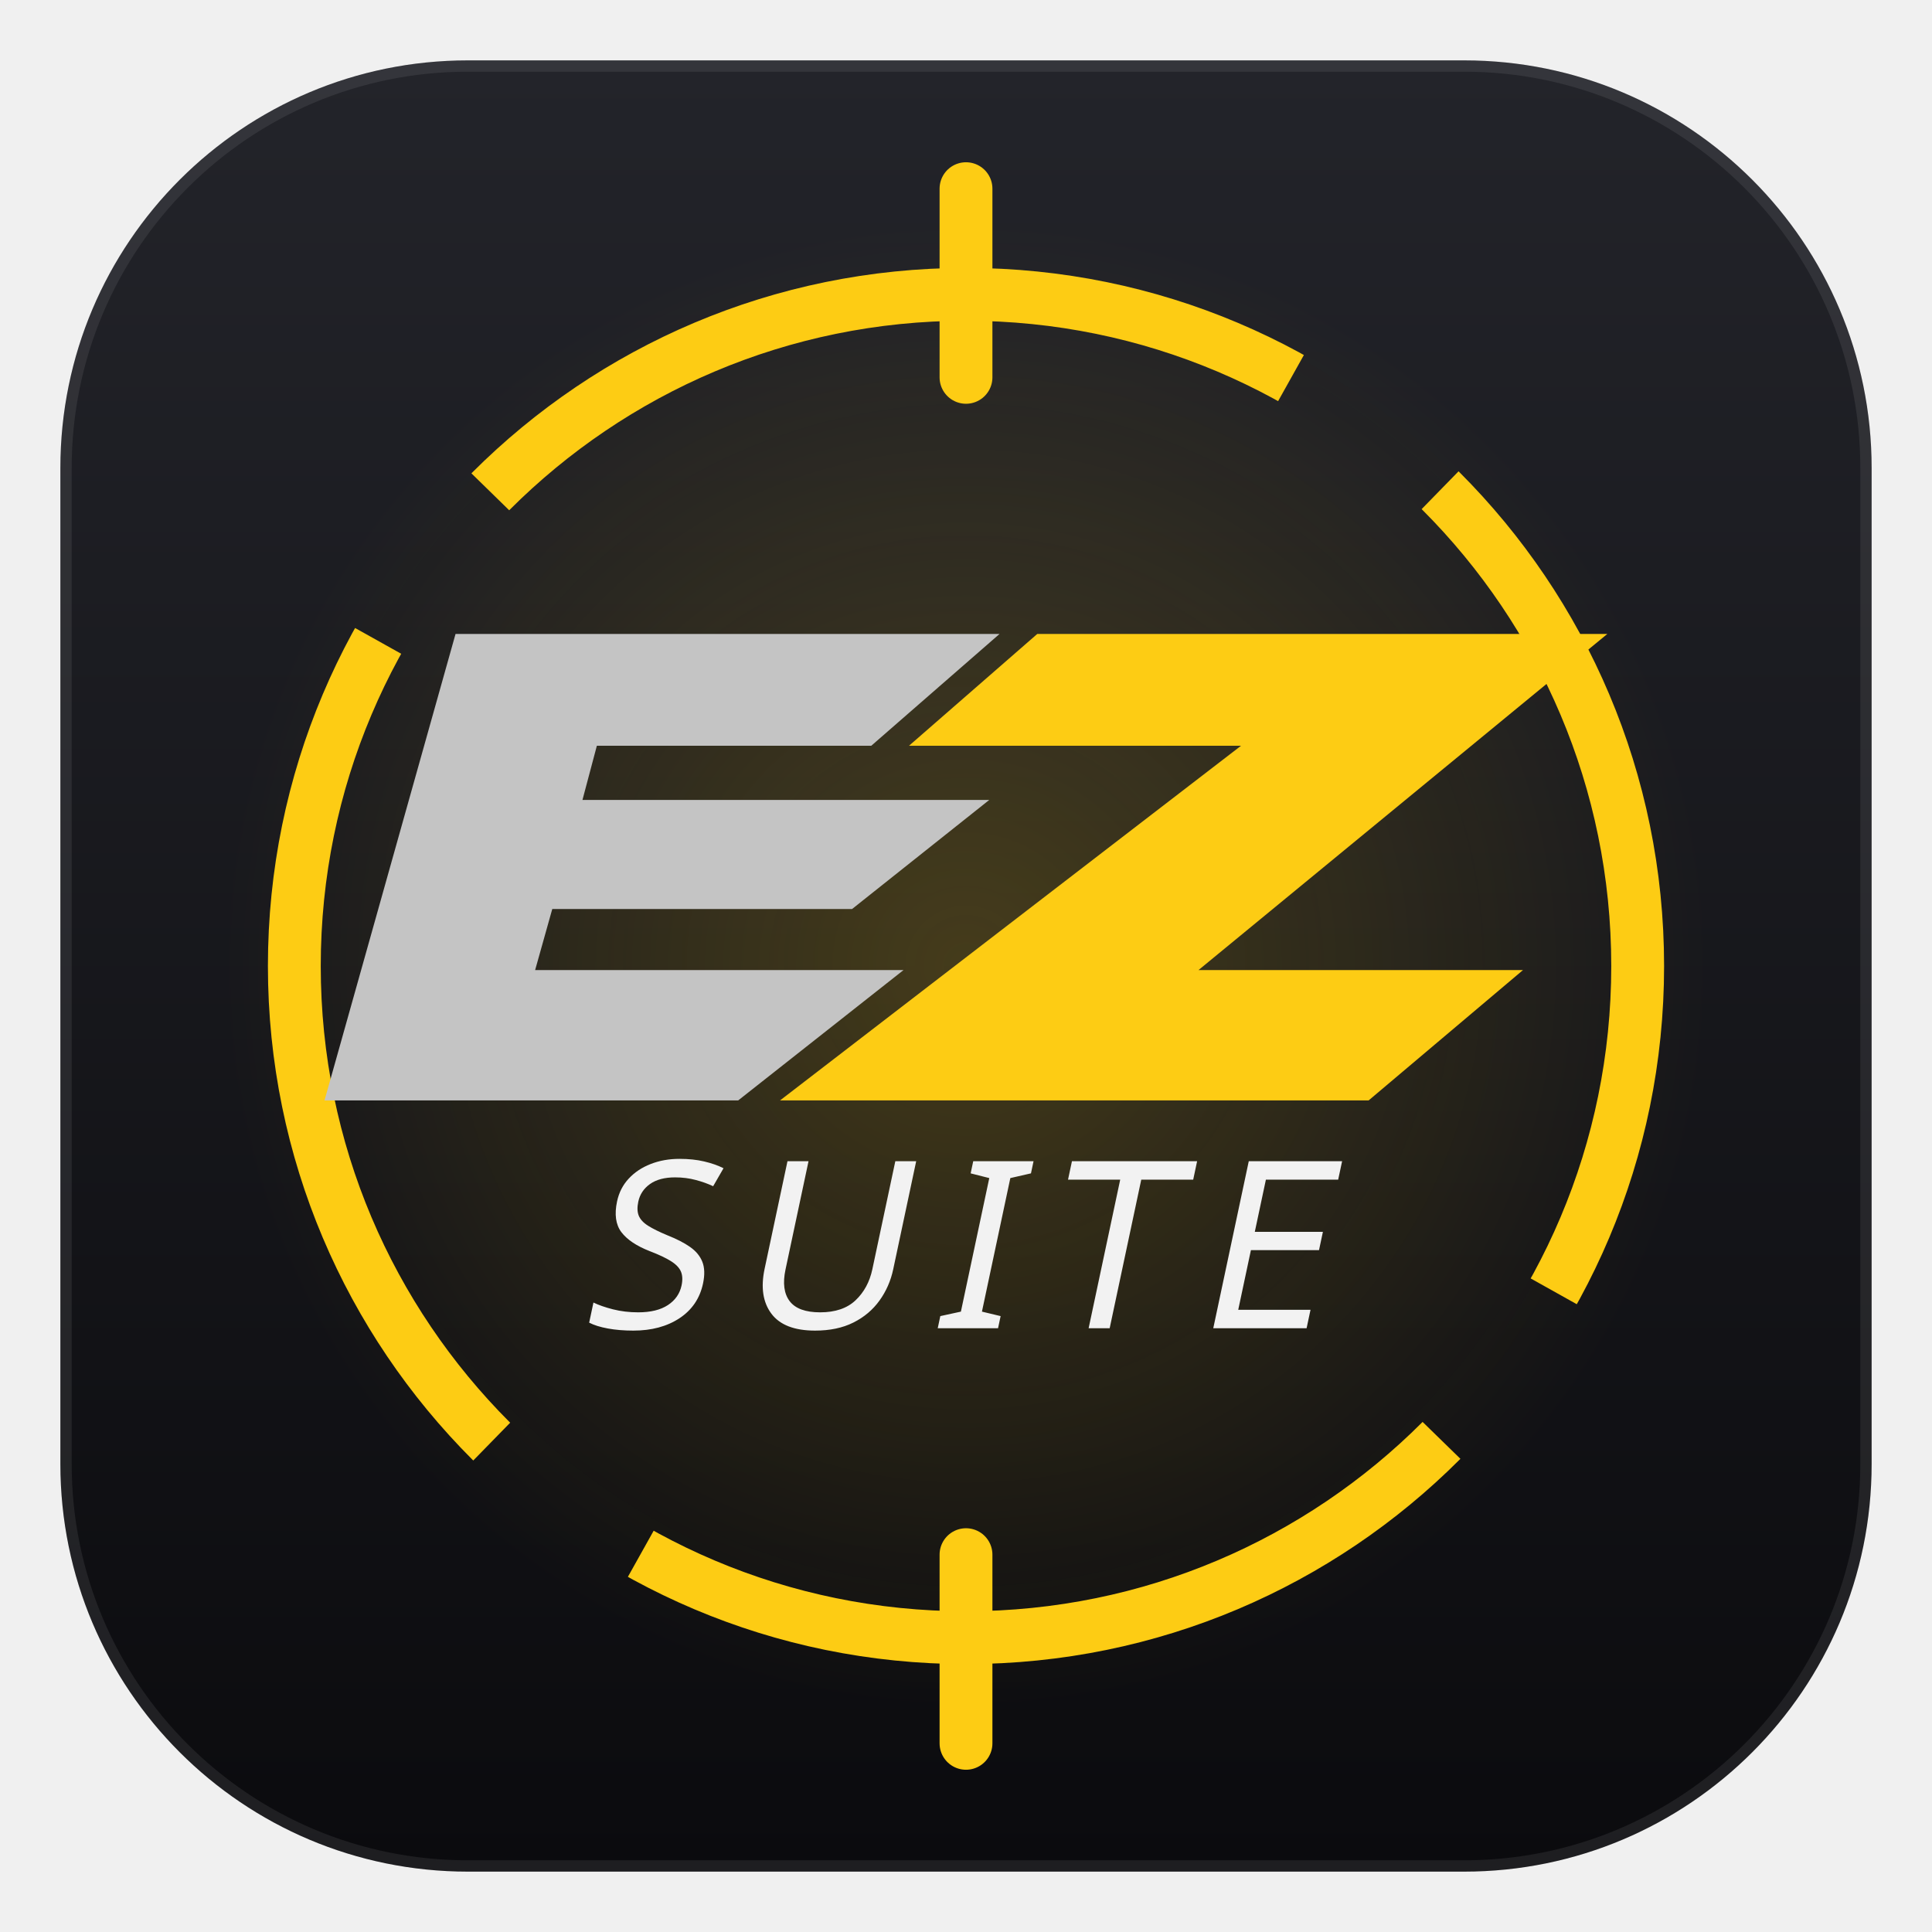
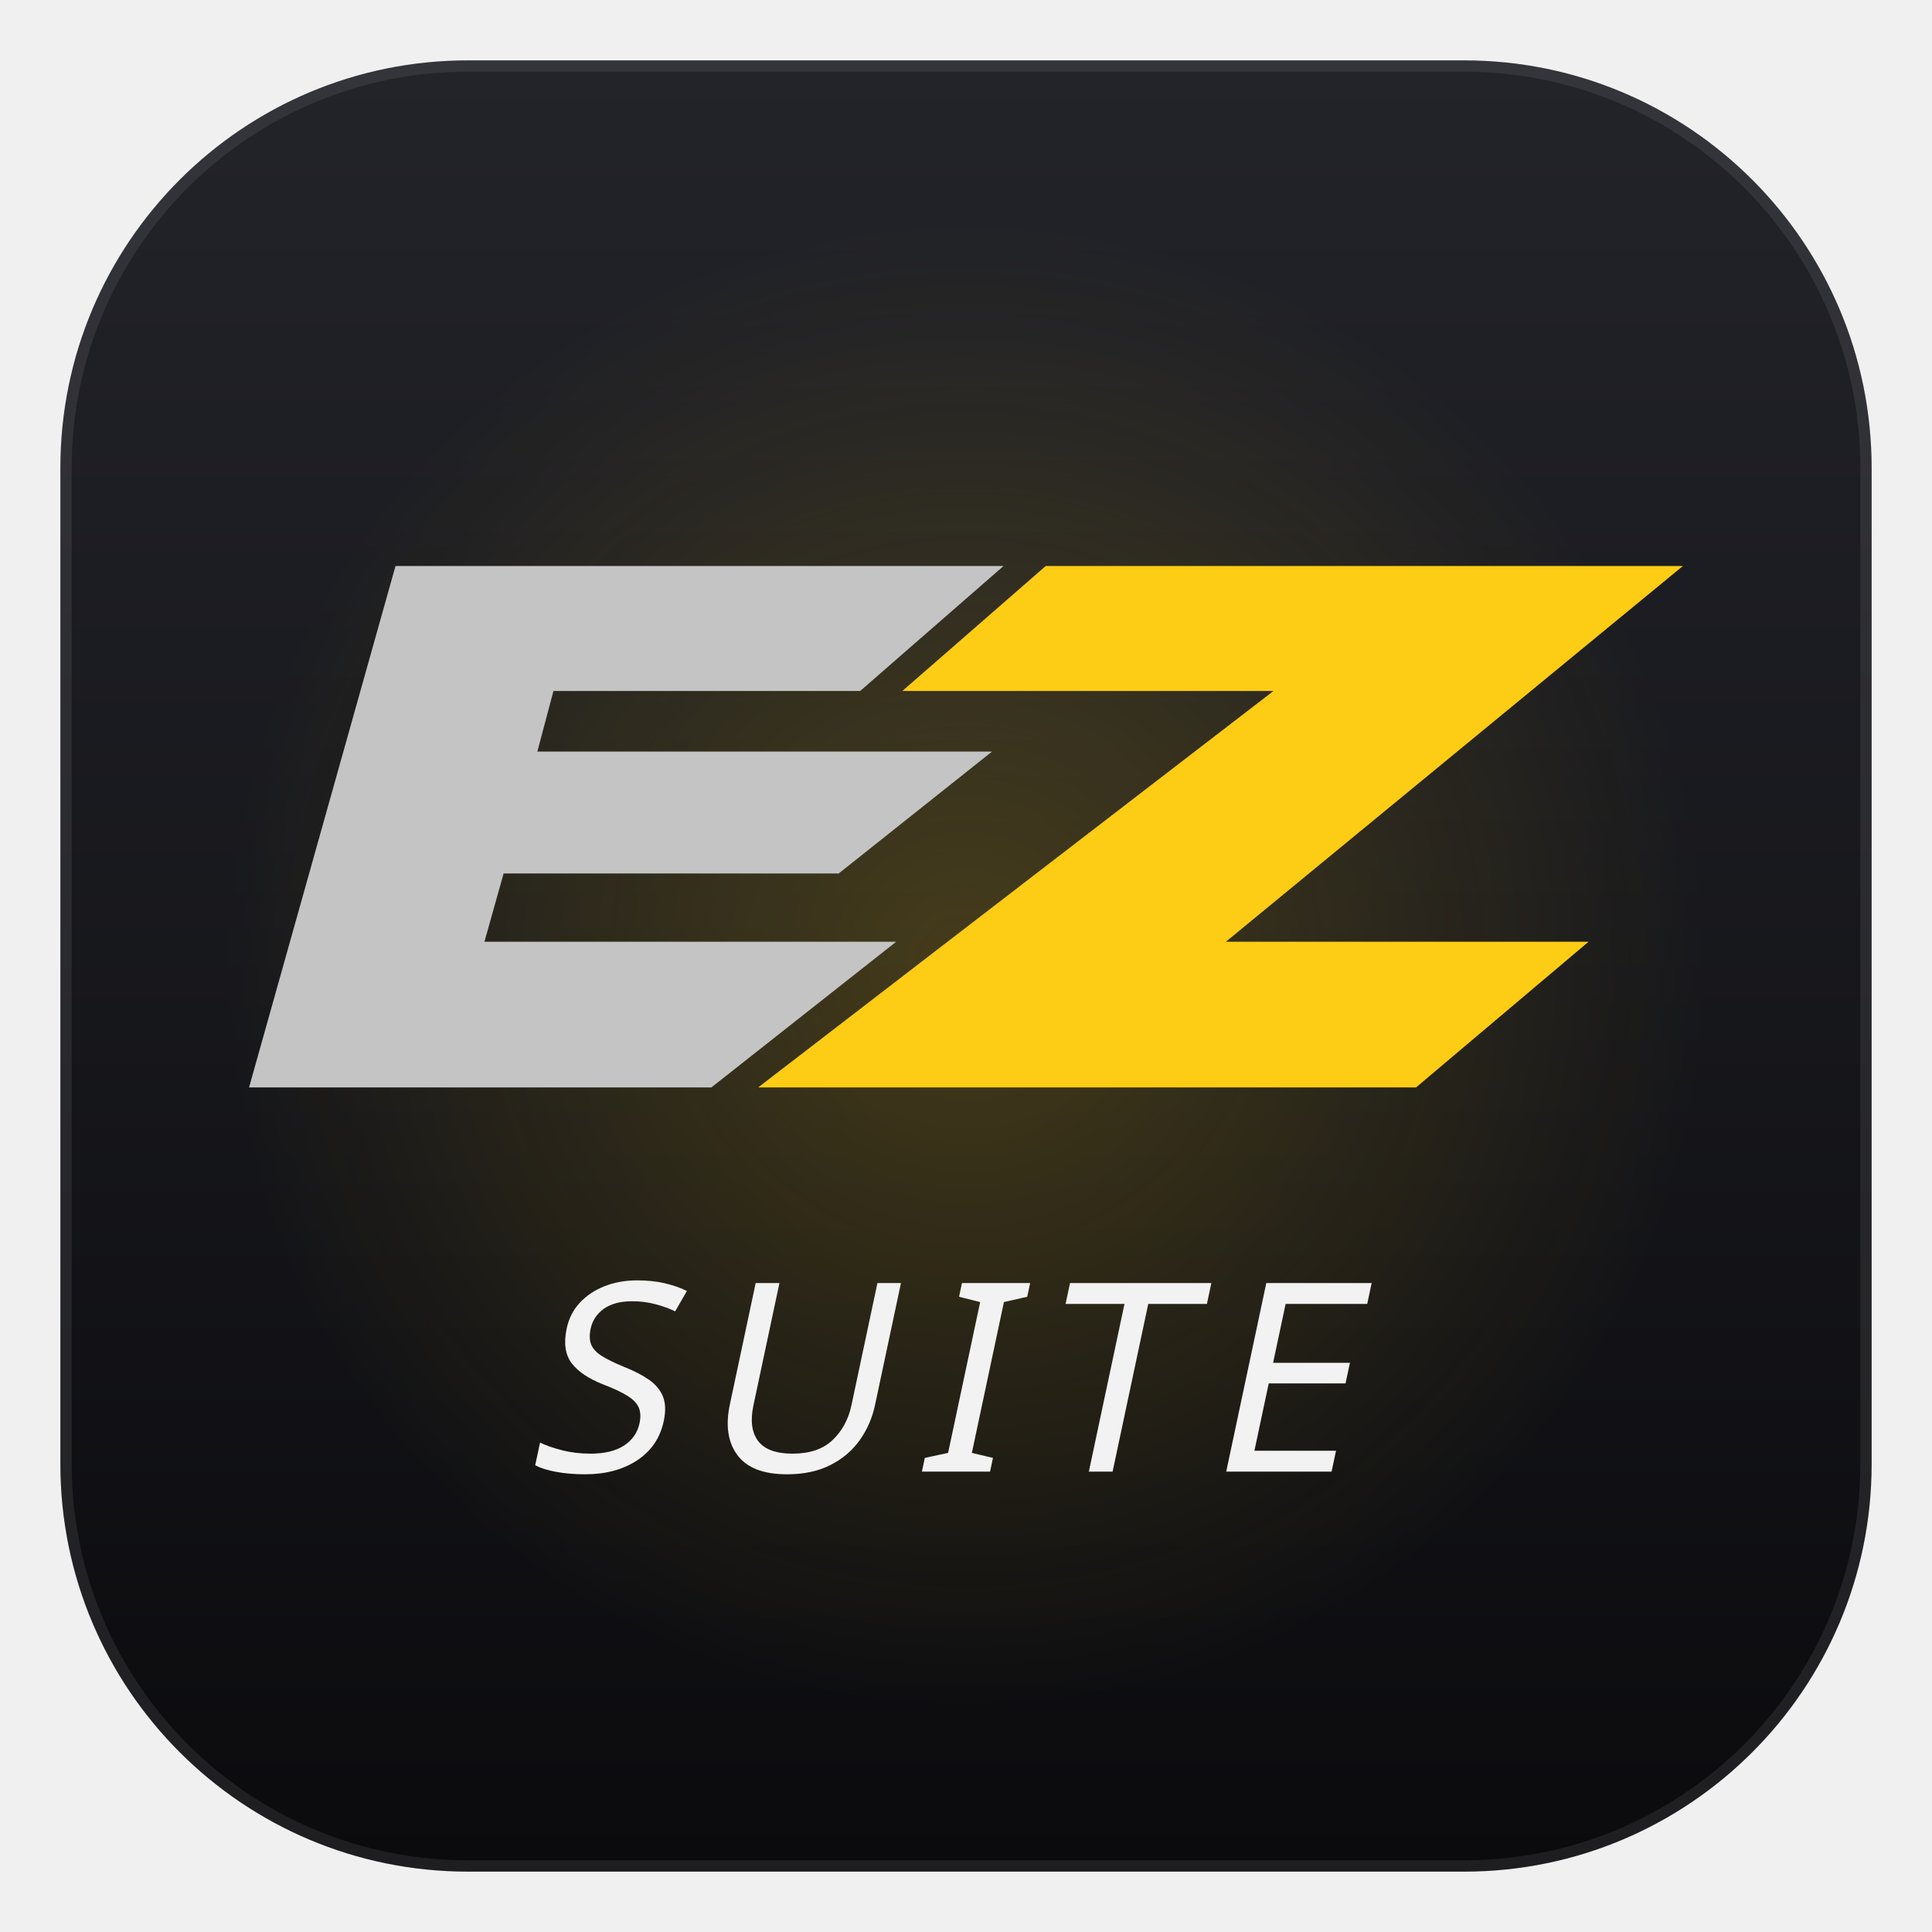
<svg xmlns="http://www.w3.org/2000/svg" width="512" height="512" viewBox="0 0 512 512">
  <defs>
    <linearGradient id="bg" x1="0" y1="0" x2="0" y2="1">
      <stop offset="0" stop-color="#23242a" />
      <stop offset="1" stop-color="#0b0b0e" />
    </linearGradient>
    <radialGradient id="glow" cx=".5" cy=".5" r=".5">
      <stop offset="0" stop-color="#fdcc14" stop-opacity=".2" />
      <stop offset="1" stop-color="#fdcc14" stop-opacity="0" />
    </radialGradient>
  </defs>
  <rect x="16" y="16" width="480" height="480" rx="108" fill="url(#bg)" />
  <rect x="17.5" y="17.5" width="477" height="477" rx="106.5" fill="none" stroke="#ffffff" stroke-opacity=".08" stroke-width="3" />
  <circle cx="256" cy="256" r="200" fill="url(#glow)" />
-   <circle cx="256" cy="256" r="178" fill="none" stroke="#fdcc14" stroke-width="14" stroke-dasharray="230 49.6" stroke-dashoffset="140" />
-   <g stroke="#fdcc14" stroke-width="14" stroke-linecap="round">
-     <line x1="256" y1="50" x2="256" y2="100" />
-     <line x1="256" y1="412" x2="256" y2="462" />
-   </g>
-   <g transform="translate(86 168) scale(0.1818)">
+   <g transform="translate(66 150) scale(0.2032)">
    <g transform="translate(-16 -191)">
      <polygon fill="#c4c4c4" points="207,191 1000,191 813,354 413,354 392,433 985,433 785,592 348,592 323,681 860,681 619,871 16,871" />
      <polygon fill="#fdcc14" points="1055,191 1886,191 1290,681 1763,681 1538,871 680,871 1352,354 868,354" />
    </g>
  </g>
-   <text x="256" y="352" text-anchor="middle" transform="translate(256 330) skewX(-12) translate(-256 -330)" font-family="Archivo Black" font-size="62" letter-spacing="7" fill="#f2f2f2">SUITE</text>
+   <text x="256" y="370" text-anchor="middle" transform="translate(256 350) skewX(-12) translate(-256 -330)" font-family="Archivo Black" font-size="70" letter-spacing="7" fill="#f2f2f2">SUITE</text>
</svg>
